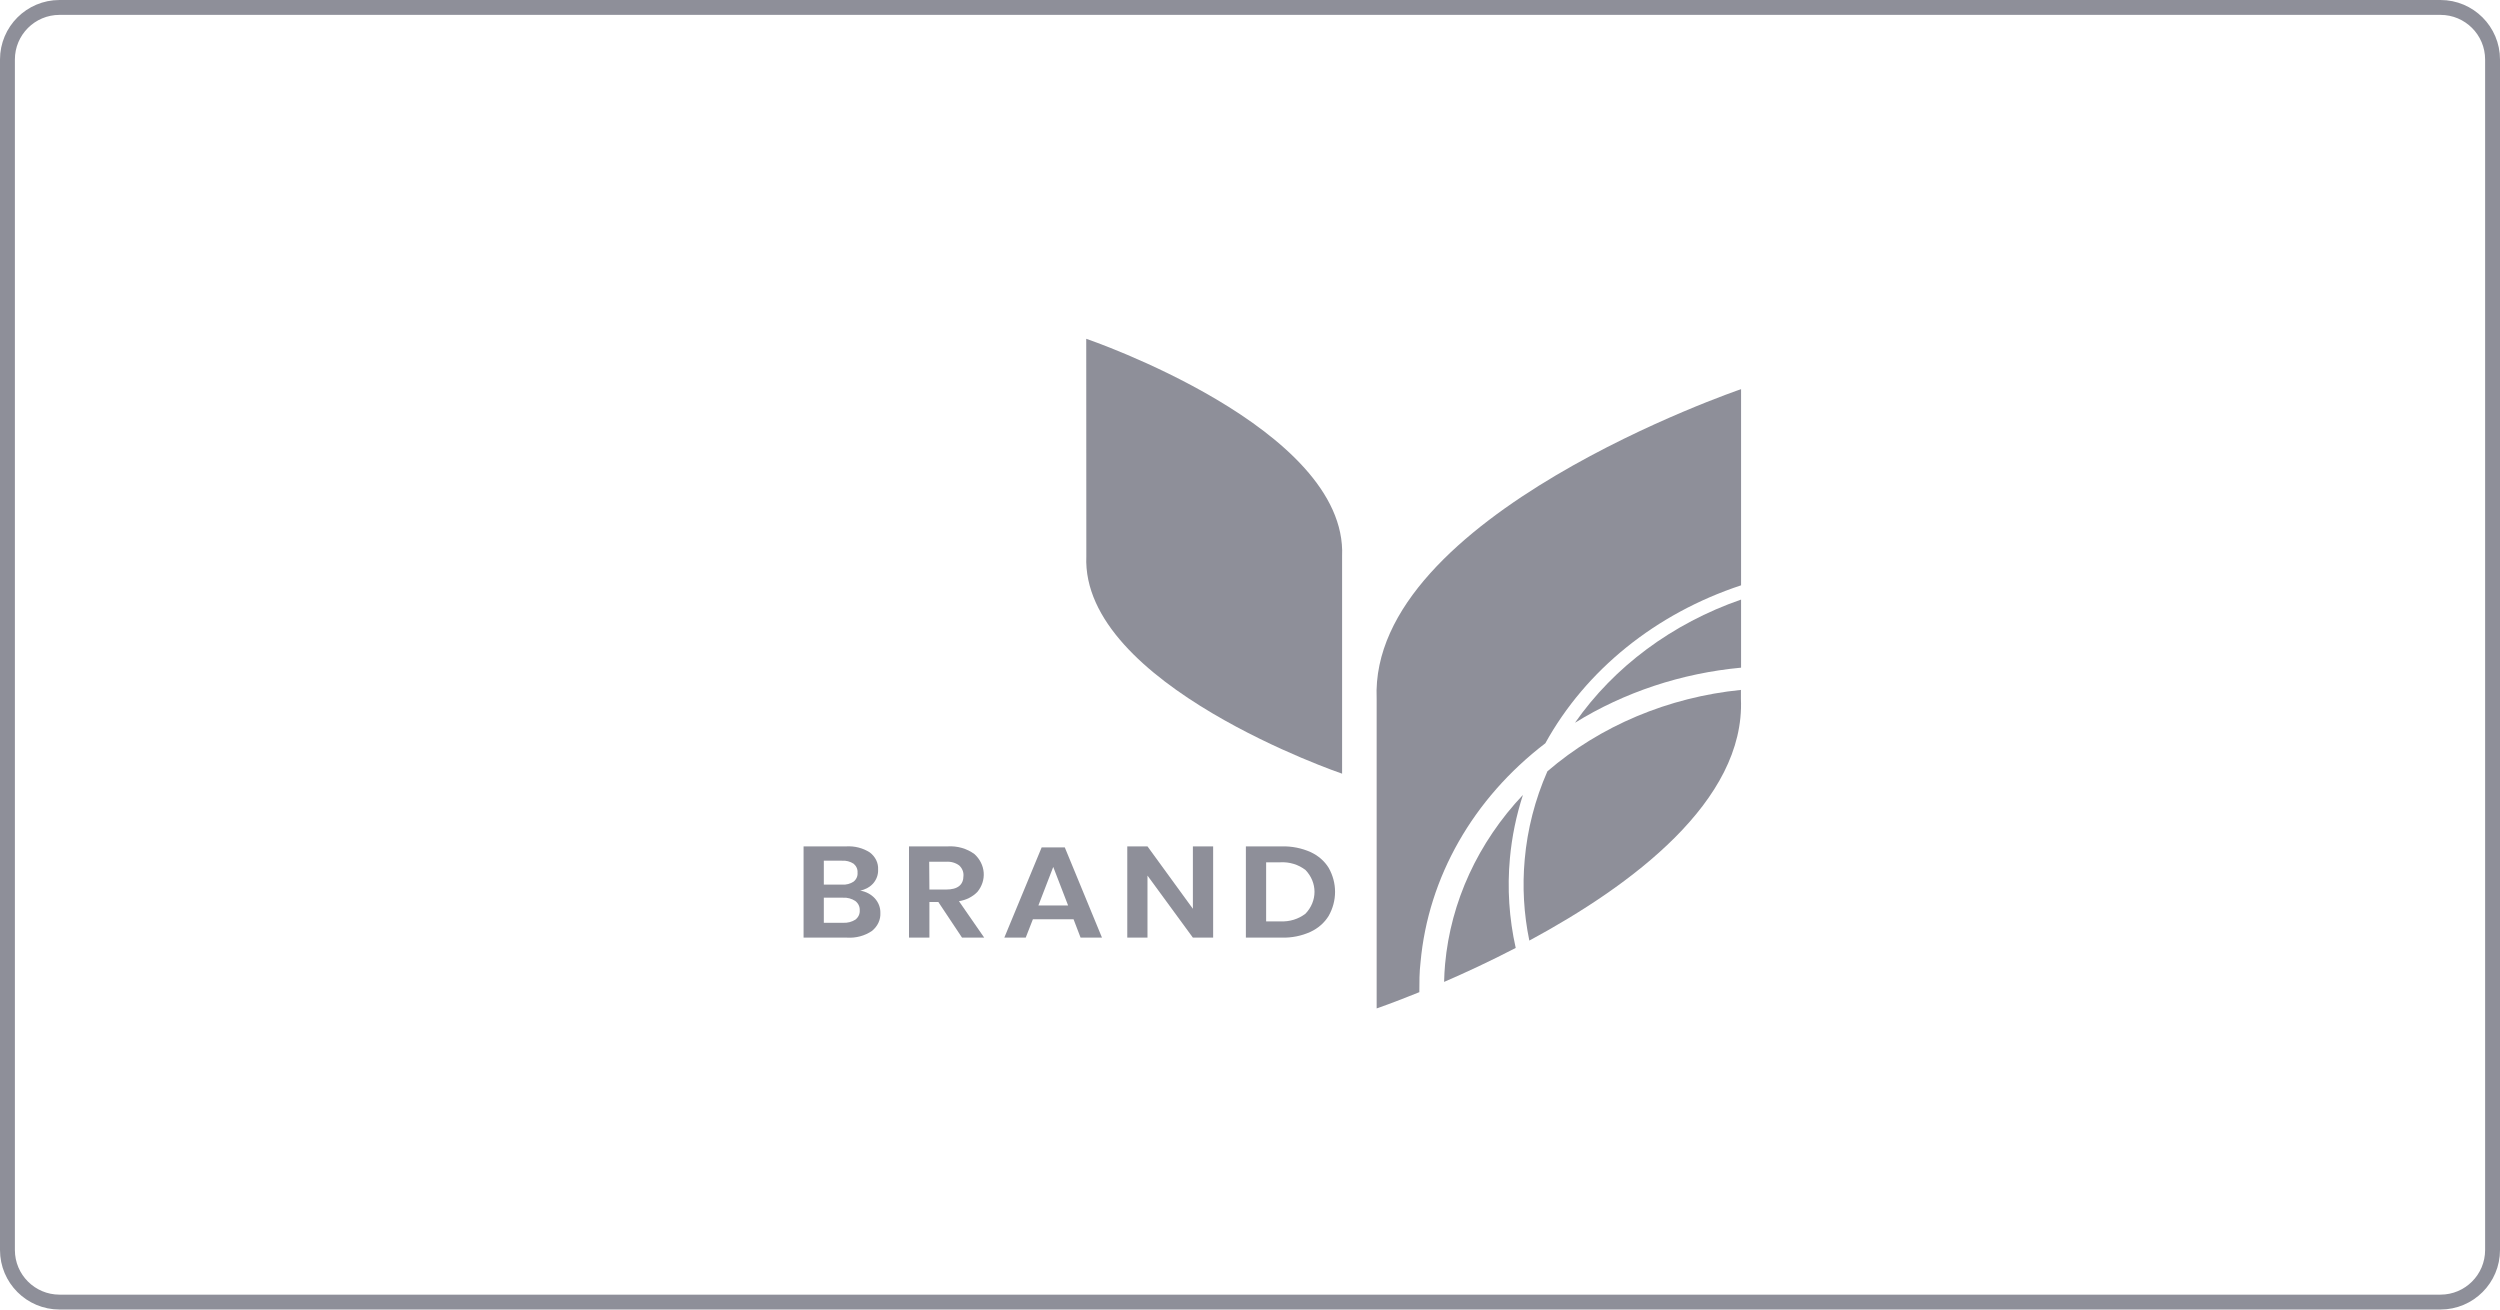
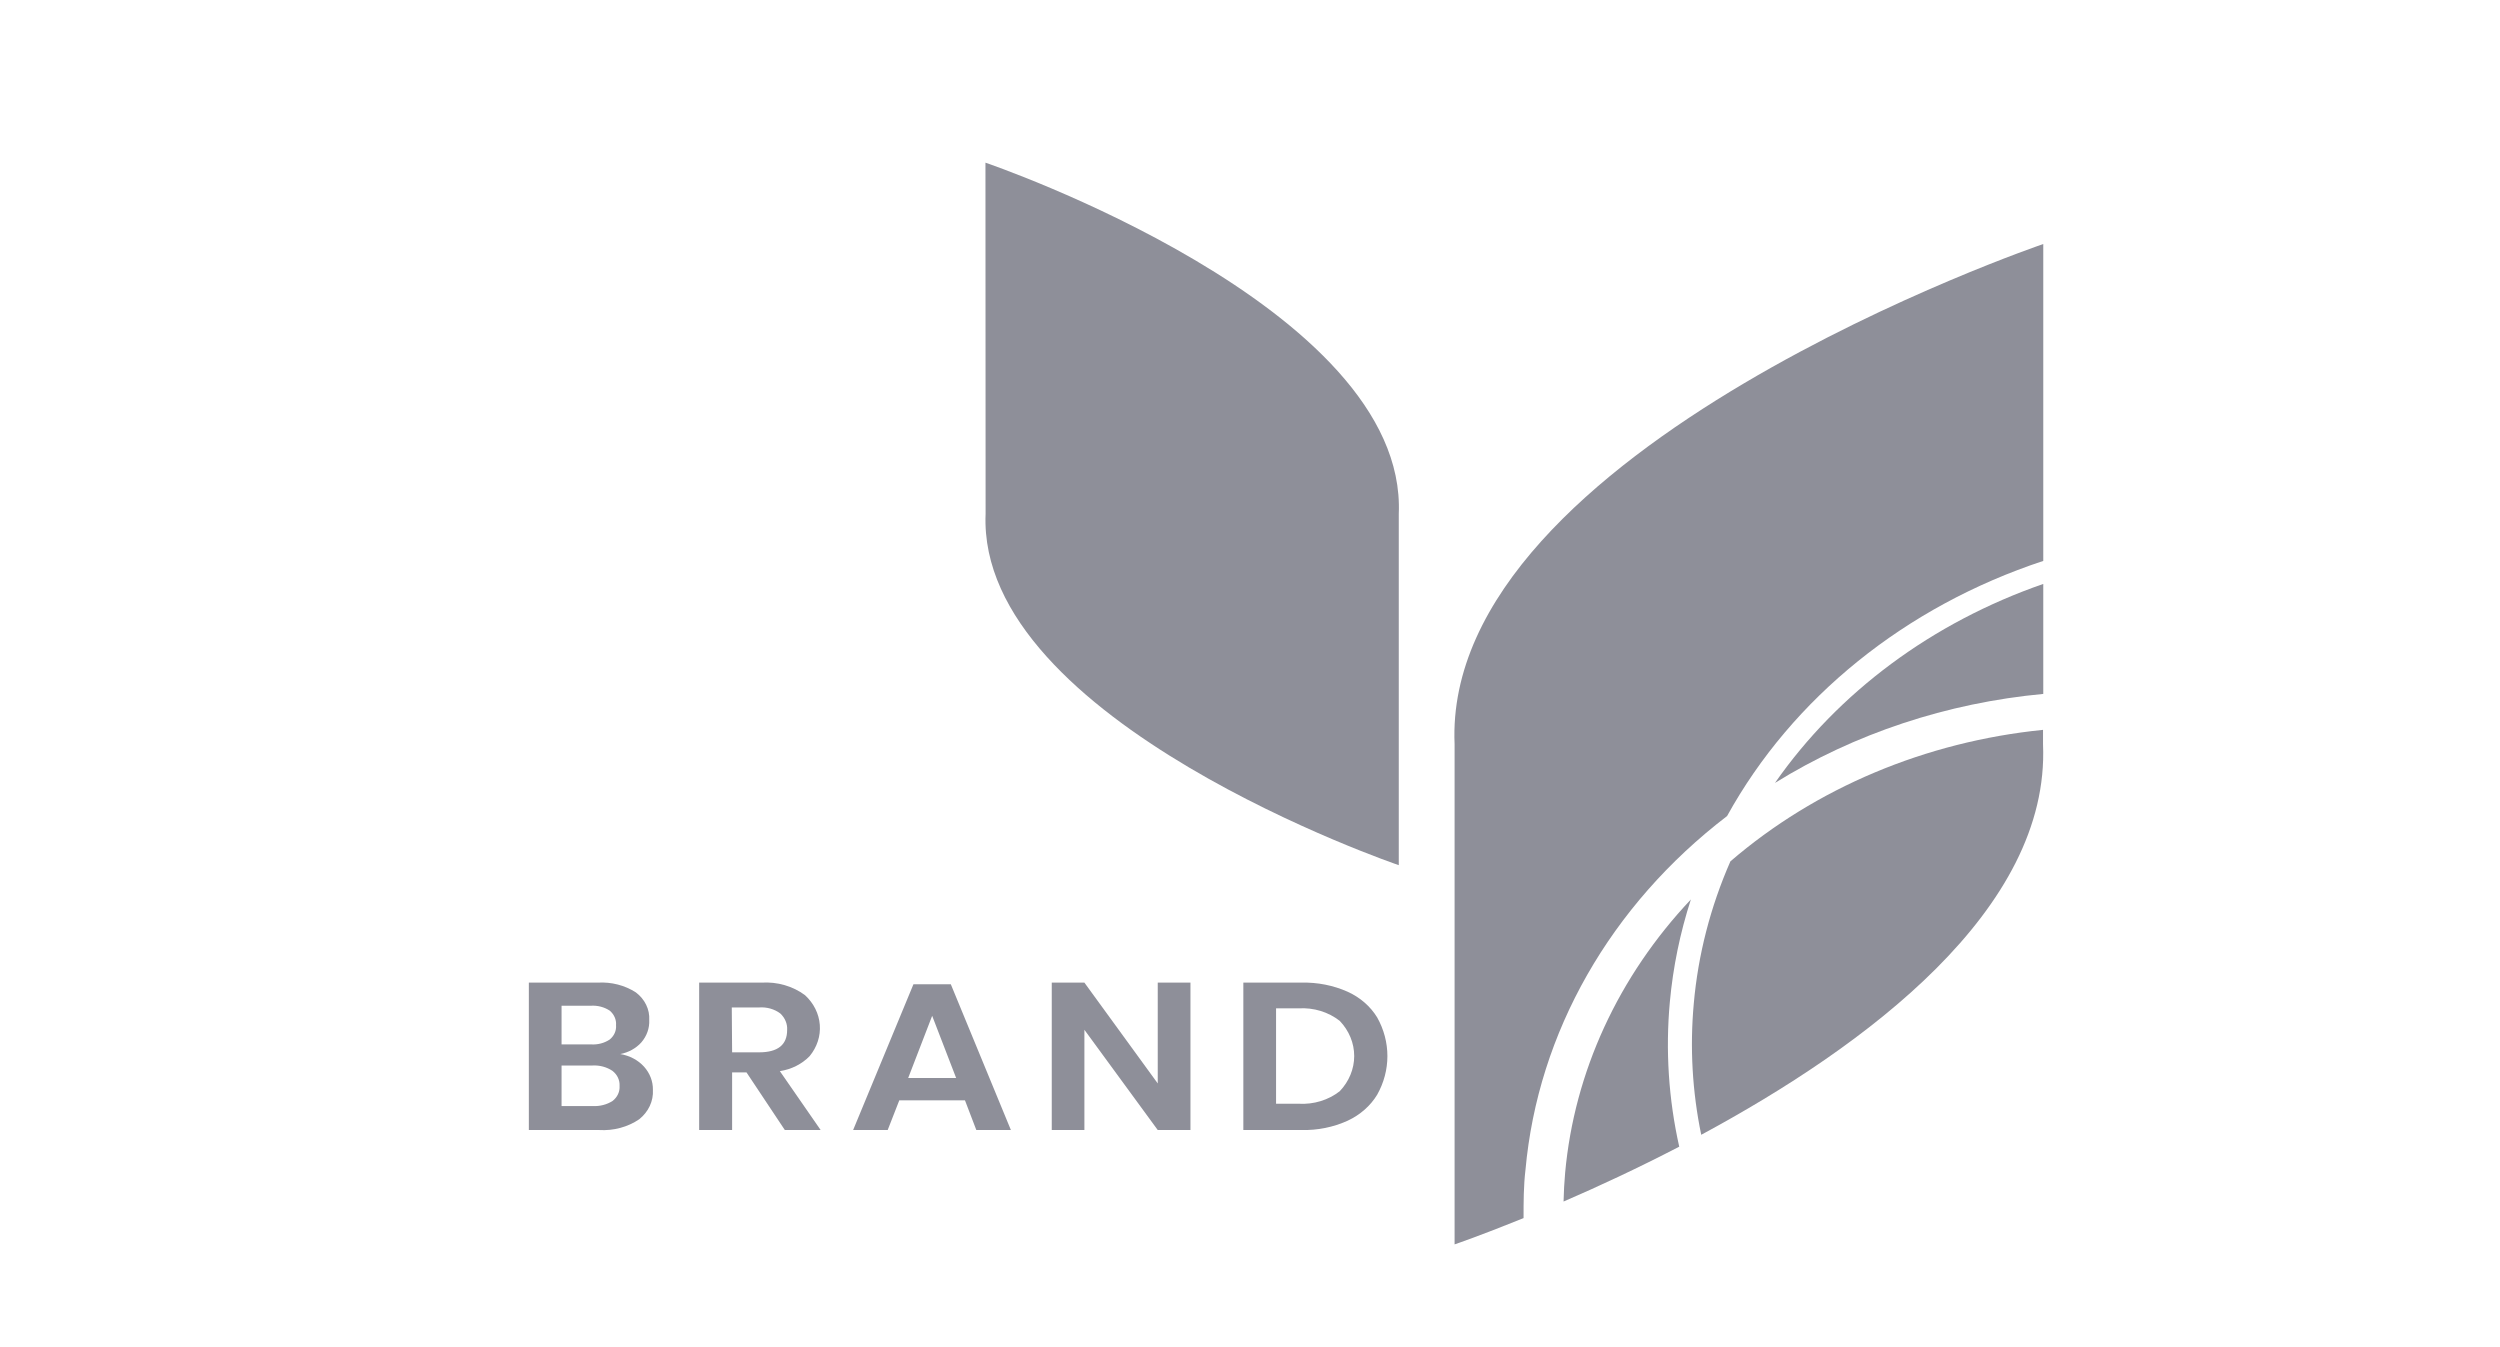
- <svg xmlns="http://www.w3.org/2000/svg" width="168" height="88" viewBox="0 0 168 88" fill="none">
-   <g id="Client 5">
-     <rect id="Rectangle 9" x="0.5" y="0.5" width="167" height="87" rx="3.5" stroke="#8E8F99" />
-     <g id="Logo">
-       <g id="group">
-         <path id="Vector" d="M58.792 60.373C59.037 60.647 59.168 60.989 59.161 61.341C59.174 61.57 59.129 61.799 59.03 62.011C58.931 62.222 58.78 62.411 58.589 62.563C58.112 62.887 57.521 63.046 56.925 63.009H54V56.877H56.865C57.431 56.843 57.992 56.987 58.452 57.284C58.638 57.424 58.784 57.6 58.88 57.799C58.977 57.998 59.021 58.215 59.008 58.432C59.025 58.77 58.907 59.103 58.675 59.369C58.453 59.613 58.146 59.782 57.803 59.849C58.192 59.913 58.542 60.098 58.792 60.373ZM55.361 59.447H56.586C56.864 59.466 57.14 59.394 57.364 59.244C57.456 59.169 57.528 59.075 57.573 58.972C57.619 58.868 57.637 58.756 57.627 58.645C57.636 58.533 57.617 58.422 57.572 58.319C57.527 58.215 57.457 58.122 57.368 58.045C57.137 57.891 56.852 57.818 56.566 57.839H55.361V59.447ZM57.484 61.799C57.582 61.722 57.66 61.626 57.71 61.518C57.76 61.41 57.782 61.293 57.774 61.176C57.781 61.058 57.758 60.939 57.707 60.83C57.656 60.721 57.577 60.624 57.477 60.547C57.238 60.387 56.943 60.308 56.645 60.325H55.361V62.012H56.662C56.955 62.027 57.245 61.952 57.484 61.799Z" fill="#8E8F99" />
-         <path id="Vector_2" d="M64.649 63.009L63.055 60.613H62.456V63.009H61.085V56.877H63.68C64.335 56.836 64.981 57.022 65.487 57.398C65.85 57.731 66.069 58.17 66.104 58.635C66.14 59.1 65.989 59.561 65.68 59.936C65.36 60.266 64.923 60.486 64.442 60.559L66.139 63.009H64.649ZM62.456 59.777H63.577C64.356 59.777 64.745 59.467 64.745 58.848C64.753 58.722 64.732 58.595 64.683 58.477C64.633 58.358 64.557 58.25 64.459 58.159C64.213 57.975 63.896 57.886 63.577 57.91H62.442L62.456 59.777Z" fill="#8E8F99" />
-         <path id="Vector_3" d="M72.143 61.775H69.41L68.928 63.009H67.49L69.999 56.946H71.554L74.053 63.009H72.615L72.143 61.775ZM71.776 60.846L70.778 58.258L69.78 60.846H71.776Z" fill="#8E8F99" />
-         <path id="Vector_4" d="M81.523 63.009H80.162L77.111 58.839V63.009H75.753V56.877H77.111L80.162 61.071V56.877H81.523V63.009Z" fill="#8E8F99" />
-         <path id="Vector_5" d="M89.29 61.541C89.009 62.005 88.58 62.381 88.059 62.623C87.466 62.892 86.809 63.025 86.146 63.009H83.723V56.877H86.146C86.808 56.861 87.465 56.991 88.059 57.255C88.58 57.491 89.009 57.864 89.29 58.324C89.57 58.823 89.716 59.374 89.716 59.933C89.716 60.492 89.57 61.043 89.29 61.541ZM87.733 61.395C88.121 60.987 88.335 60.468 88.335 59.931C88.335 59.394 88.121 58.875 87.733 58.468C87.263 58.099 86.651 57.911 86.029 57.947H85.084V61.916H86.029C86.651 61.951 87.263 61.764 87.733 61.395Z" fill="#8E8F99" />
-         <path id="Vector_6" d="M72.995 22.767C72.995 22.767 90.561 28.737 90.189 37.377V51.991C90.189 51.991 72.635 46.017 73.001 37.377L72.995 22.767Z" fill="#8E8F99" />
-         <path id="Vector_7" d="M105.839 48.569C109.157 46.514 112.994 45.241 117 44.867V40.292C112.384 41.894 108.469 44.797 105.839 48.569Z" fill="#8E8F99" />
-         <path id="Vector_8" d="M103.846 49.948C106.561 45.025 111.269 41.227 117 39.334V26.152C117 26.152 91.982 34.657 92.511 46.961V67.767C92.511 67.767 93.626 67.386 95.38 66.673C95.38 66.008 95.38 65.337 95.46 64.663C95.978 58.951 98.994 53.658 103.846 49.948Z" fill="#8E8F99" />
-         <path id="Vector_9" d="M101.466 57.677C101.598 56.234 101.891 54.807 102.342 53.417C99.32 56.621 97.491 60.597 97.11 64.786C97.074 65.181 97.054 65.577 97.044 65.984C98.465 65.37 100.119 64.603 101.856 63.702C101.412 61.72 101.281 59.692 101.466 57.677Z" fill="#8E8F99" />
-         <path id="Vector_10" d="M102.461 57.752C102.295 59.575 102.399 61.409 102.771 63.207C109.606 59.525 117.286 53.836 116.99 46.961V46.362C112.107 46.854 107.538 48.776 103.985 51.832C103.154 53.726 102.64 55.721 102.461 57.752Z" fill="#8E8F99" />
-       </g>
+ <svg xmlns="http://www.w3.org/2000/svg" width="104" height="56" viewBox="0 0 104 56" fill="none">
+   <g id="Logo">
+     <g id="group">
+       <path id="Vector" d="M26.792 44.373C27.037 44.647 27.168 44.989 27.161 45.341C27.174 45.57 27.129 45.799 27.03 46.011C26.931 46.222 26.78 46.411 26.589 46.563C26.112 46.887 25.521 47.046 24.925 47.009H22V40.877H24.865C25.431 40.843 25.992 40.987 26.452 41.284C26.637 41.424 26.784 41.6 26.88 41.799C26.977 41.998 27.021 42.215 27.008 42.432C27.025 42.77 26.907 43.103 26.675 43.369C26.453 43.613 26.146 43.782 25.803 43.849C26.192 43.913 26.542 44.098 26.792 44.373ZM23.361 43.447H24.586C24.864 43.466 25.14 43.394 25.364 43.244C25.456 43.169 25.528 43.075 25.573 42.972C25.619 42.868 25.637 42.756 25.627 42.645C25.636 42.533 25.617 42.422 25.572 42.319C25.527 42.215 25.457 42.122 25.368 42.045C25.137 41.891 24.852 41.818 24.566 41.839H23.361V43.447ZM25.484 45.799C25.582 45.722 25.66 45.626 25.71 45.518C25.76 45.41 25.782 45.293 25.774 45.176C25.781 45.058 25.758 44.939 25.707 44.83C25.656 44.721 25.577 44.624 25.477 44.547C25.238 44.387 24.943 44.308 24.645 44.325H23.361V46.012H24.662C24.955 46.027 25.245 45.952 25.484 45.799Z" fill="#8E8F99" />
+       <path id="Vector_2" d="M32.649 47.009L31.055 44.613H30.456V47.009H29.085V40.877H31.68C32.335 40.836 32.981 41.022 33.487 41.398C33.85 41.731 34.069 42.17 34.104 42.635C34.14 43.1 33.989 43.561 33.68 43.936C33.36 44.266 32.923 44.486 32.442 44.559L34.139 47.009H32.649ZM30.456 43.777H31.577C32.356 43.777 32.745 43.467 32.745 42.848C32.753 42.722 32.732 42.595 32.682 42.477C32.633 42.358 32.557 42.25 32.459 42.159C32.213 41.975 31.896 41.886 31.577 41.91H30.442L30.456 43.777Z" fill="#8E8F99" />
+       <path id="Vector_3" d="M40.143 45.775H37.41L36.928 47.009H35.49L37.999 40.946H39.554L42.053 47.009H40.615L40.143 45.775ZM39.776 44.846L38.778 42.258L37.78 44.846H39.776Z" fill="#8E8F99" />
+       <path id="Vector_4" d="M49.523 47.009H48.162L45.111 42.839V47.009H43.753V40.877H45.111L48.162 45.071V40.877H49.523V47.009Z" fill="#8E8F99" />
+       <path id="Vector_5" d="M57.29 45.541C57.009 46.005 56.58 46.381 56.059 46.623C55.467 46.892 54.809 47.025 54.146 47.009H51.723V40.877H54.146C54.808 40.861 55.465 40.991 56.059 41.255C56.58 41.491 57.009 41.864 57.29 42.324C57.57 42.823 57.716 43.374 57.716 43.933C57.716 44.492 57.57 45.043 57.29 45.541ZM55.733 45.395C56.121 44.987 56.335 44.468 56.335 43.931C56.335 43.394 56.121 42.875 55.733 42.468C55.263 42.099 54.651 41.911 54.029 41.947H53.084V45.916H54.029C54.651 45.951 55.263 45.764 55.733 45.395Z" fill="#8E8F99" />
+       <path id="Vector_6" d="M40.995 6.767C40.995 6.767 58.561 12.737 58.189 21.377V35.991C58.189 35.991 40.635 30.017 41.001 21.377L40.995 6.767Z" fill="#8E8F99" />
+       <path id="Vector_7" d="M73.839 32.569C77.156 30.514 80.994 29.241 85 28.867V24.292C80.384 25.893 76.469 28.797 73.839 32.569Z" fill="#8E8F99" />
+       <path id="Vector_8" d="M71.846 33.948C74.561 29.025 79.269 25.227 85 23.334V10.152C85 10.152 59.982 18.657 60.511 30.961V51.767C60.511 51.767 61.626 51.386 63.38 50.673C63.38 50.008 63.38 49.337 63.46 48.663C63.977 42.951 66.994 37.658 71.846 33.948Z" fill="#8E8F99" />
+       <path id="Vector_9" d="M69.466 41.677C69.598 40.234 69.891 38.807 70.341 37.417C67.32 40.621 65.491 44.597 65.11 48.786C65.074 49.181 65.054 49.577 65.044 49.984C66.465 49.37 68.119 48.603 69.856 47.702C69.412 45.72 69.281 43.692 69.466 41.677Z" fill="#8E8F99" />
+       <path id="Vector_10" d="M70.461 41.752C70.295 43.575 70.399 45.409 70.771 47.207C77.606 43.525 85.286 37.836 84.99 30.961V30.362C80.106 30.854 75.538 32.776 71.985 35.832C71.154 37.726 70.64 39.721 70.461 41.752Z" fill="#8E8F99" />
    </g>
  </g>
</svg>
